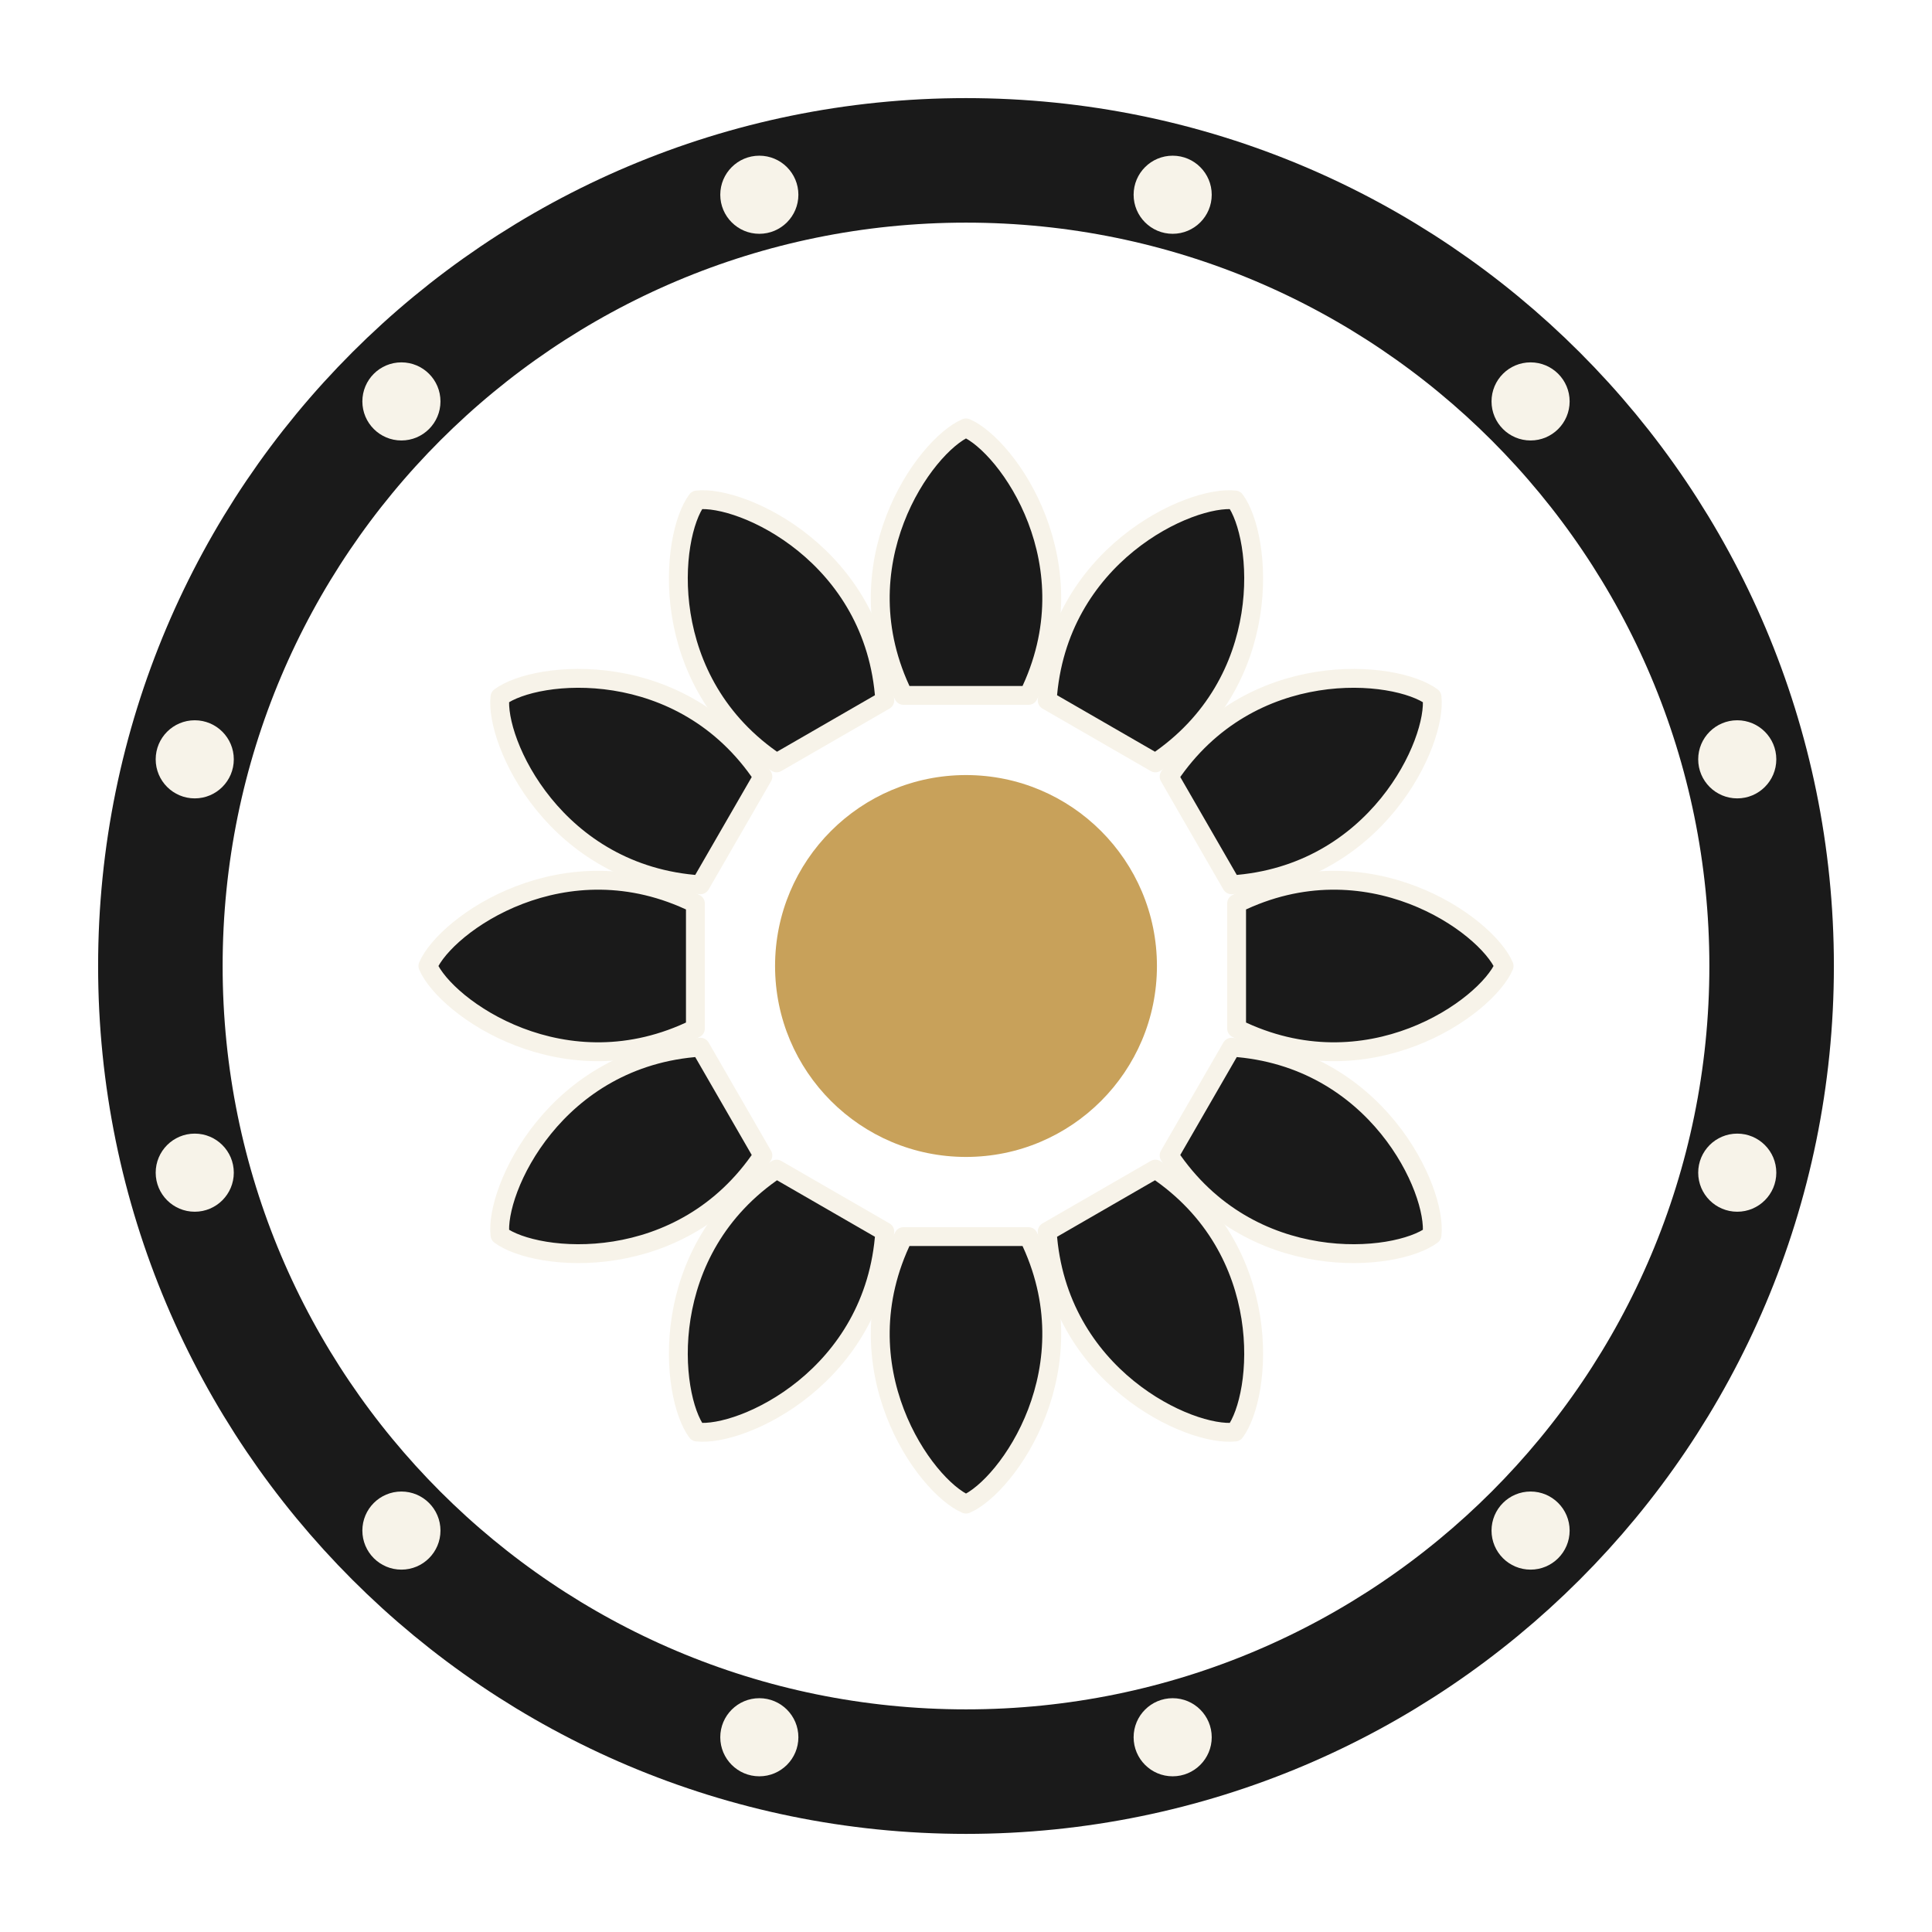
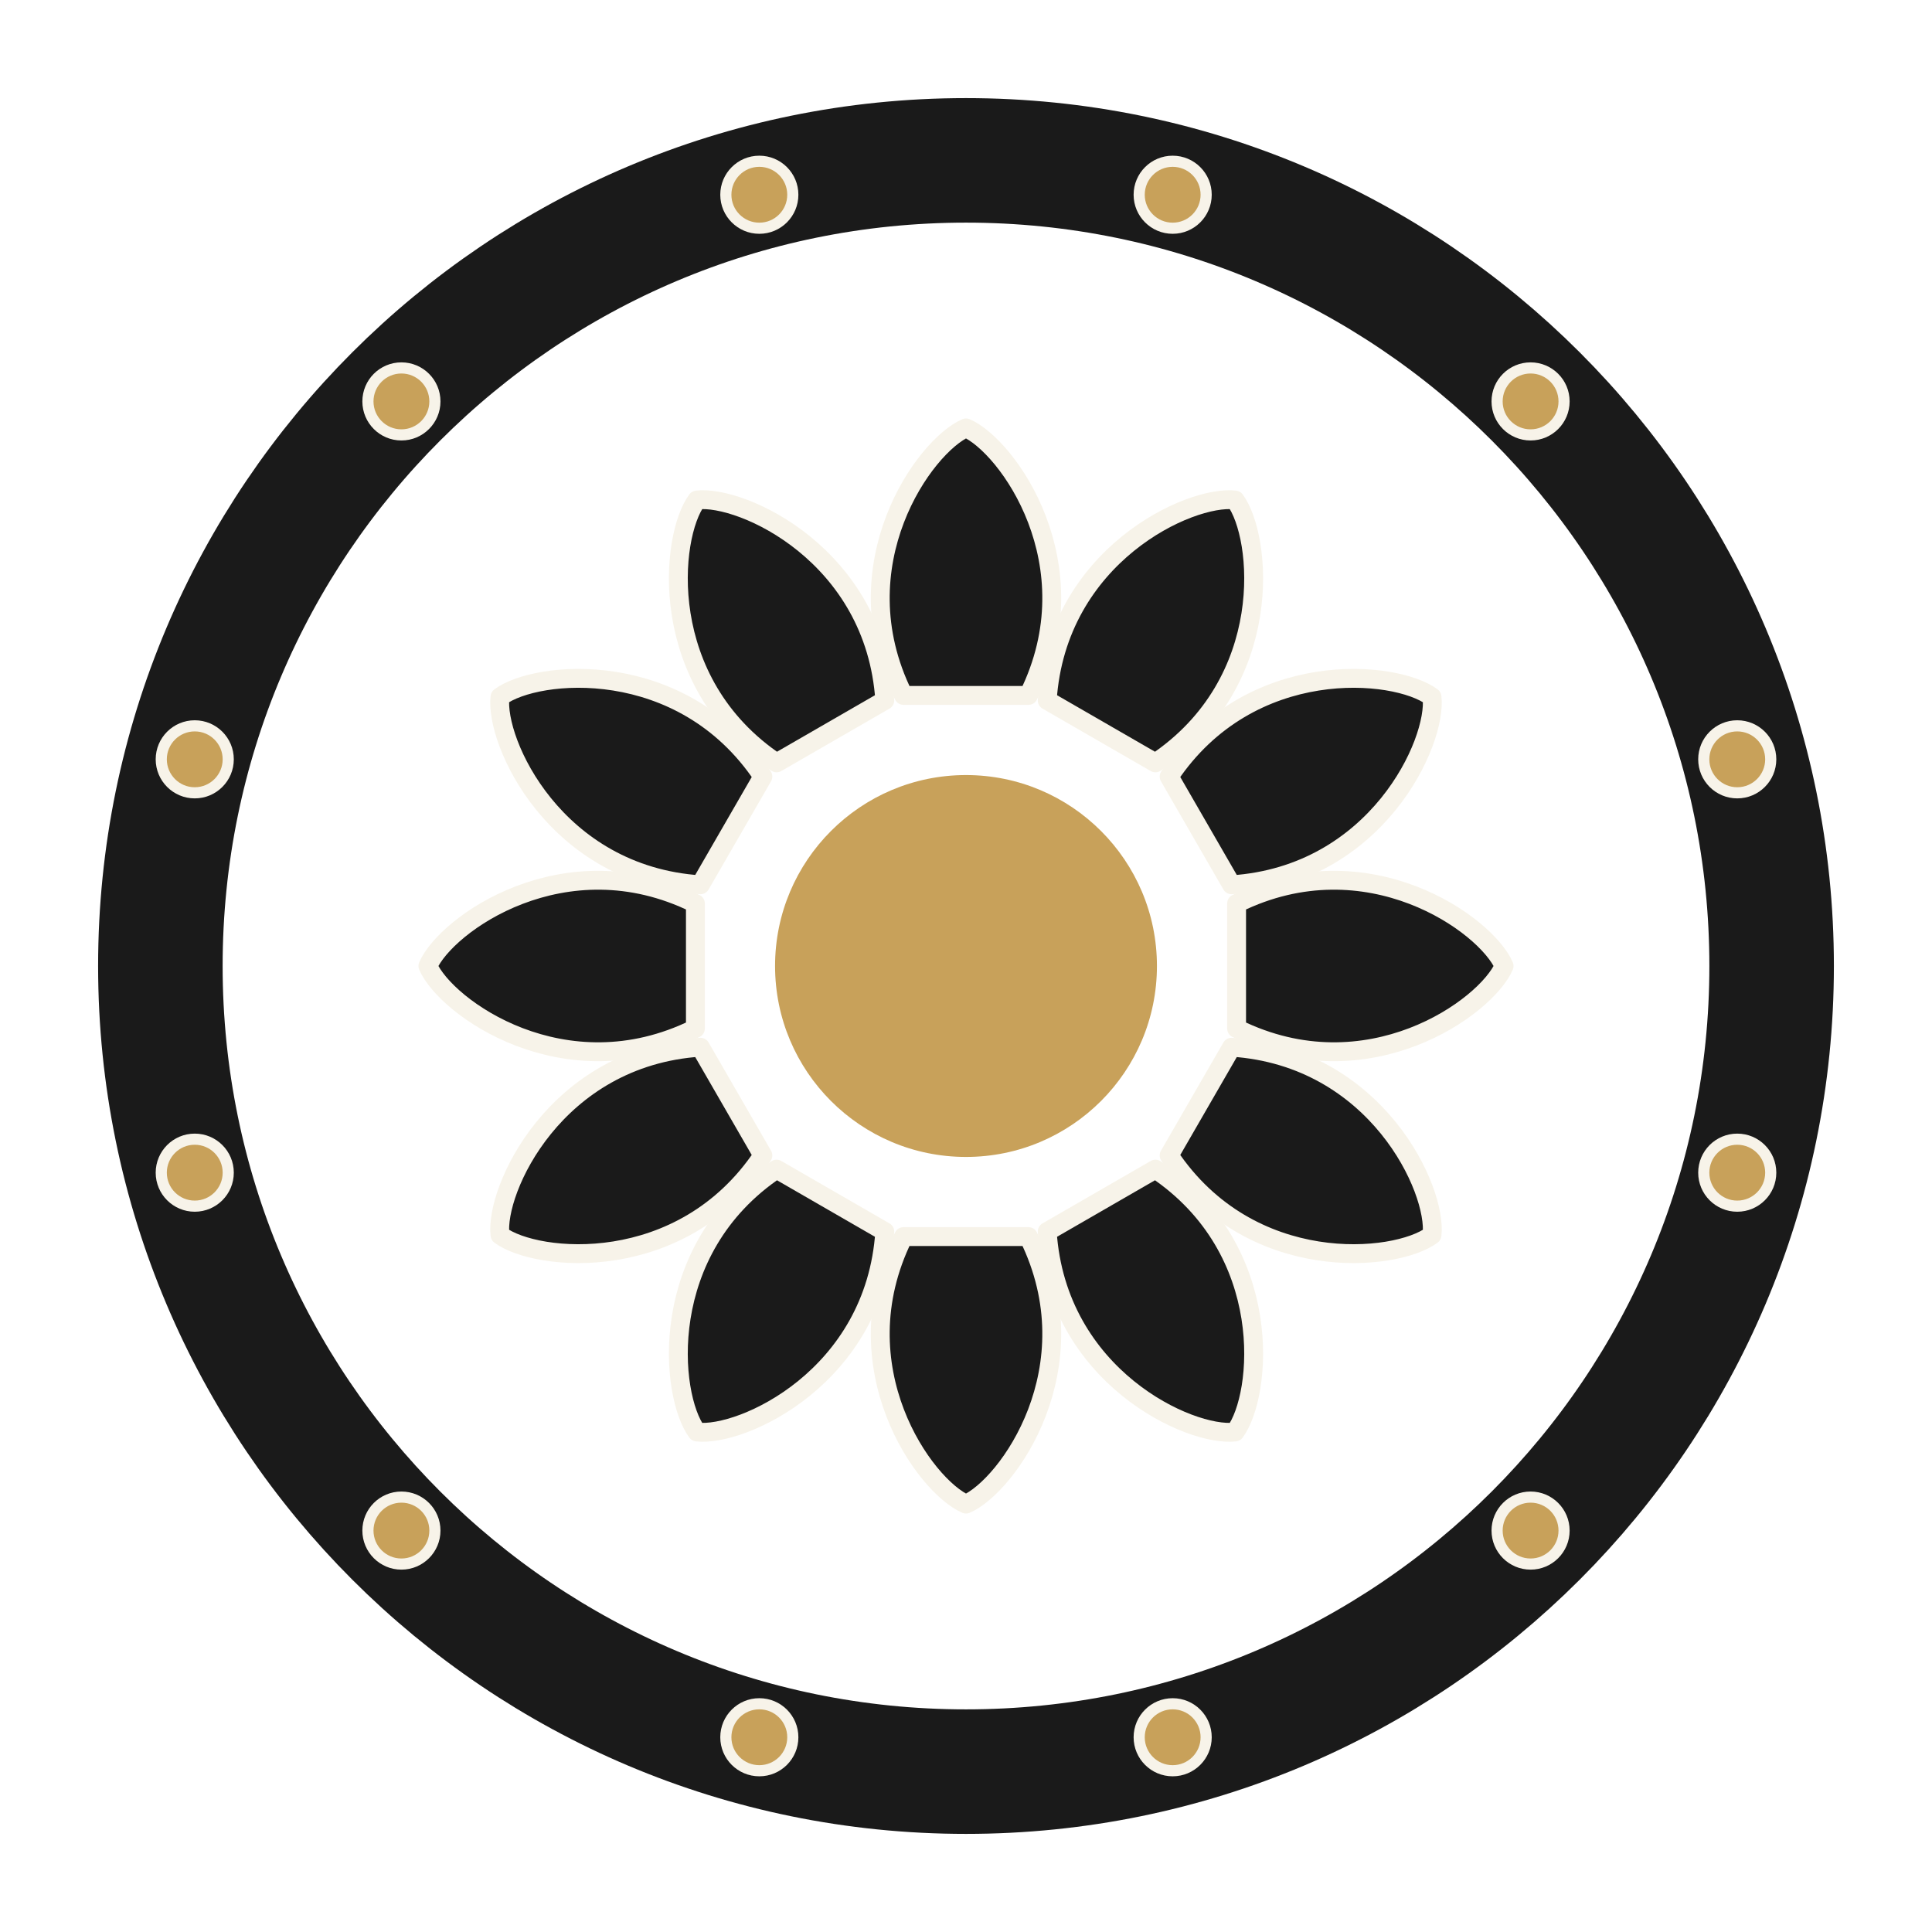
<svg xmlns="http://www.w3.org/2000/svg" viewBox="0 0 512 512">
  <circle cx="256" cy="256" r="213.5" fill="none" stroke="#1A1A1A" stroke-width="33" />
  <circle cx="310.77" cy="51.61" r="10.35" fill="#F7F3E9" />
+   <circle cx="310.77" cy="51.61" r="7.4" fill="#C8A15A" />
  <circle cx="405.62" cy="106.38" r="10.35" fill="#F7F3E9" />
+   <circle cx="405.62" cy="106.38" r="7.4" fill="#C8A15A" />
  <circle cx="460.39" cy="201.23" r="10.35" fill="#F7F3E9" />
+   <circle cx="460.39" cy="201.23" r="7.4" fill="#C8A15A" />
  <circle cx="460.39" cy="310.77" r="10.35" fill="#F7F3E9" />
+   <circle cx="460.39" cy="310.77" r="7.4" fill="#C8A15A" />
  <circle cx="405.62" cy="405.62" r="10.35" fill="#F7F3E9" />
+   <circle cx="405.62" cy="405.62" r="7.4" fill="#C8A15A" />
  <circle cx="310.77" cy="460.39" r="10.35" fill="#F7F3E9" />
+   <circle cx="310.77" cy="460.39" r="7.4" fill="#C8A15A" />
  <circle cx="201.23" cy="460.39" r="10.35" fill="#F7F3E9" />
+   <circle cx="201.23" cy="460.39" r="7.4" fill="#C8A15A" />
  <circle cx="106.38" cy="405.62" r="10.35" fill="#F7F3E9" />
+   <circle cx="106.38" cy="405.62" r="7.4" fill="#C8A15A" />
  <circle cx="51.61" cy="310.77" r="10.35" fill="#F7F3E9" />
+   <circle cx="51.61" cy="310.77" r="7.4" fill="#C8A15A" />
  <circle cx="51.61" cy="201.23" r="10.35" fill="#F7F3E9" />
+   <circle cx="51.61" cy="201.23" r="7.4" fill="#C8A15A" />
  <circle cx="106.38" cy="106.38" r="10.35" fill="#F7F3E9" />
+   <circle cx="106.38" cy="106.38" r="7.4" fill="#C8A15A" />
  <circle cx="201.23" cy="51.61" r="10.35" fill="#F7F3E9" />
+   <circle cx="201.23" cy="51.61" r="7.4" fill="#C8A15A" />
  <path d="M 239.44 184.29 C 222.36 149.64 245.03 118.11 256 113.4 C 266.97 118.11 289.64 149.64 272.56 184.29 Z" fill="#1A1A1A" stroke="#F7F3E9" stroke-width="5" stroke-linejoin="round" />
  <path d="M 277.52 185.62 C 280.05 147.07 315.44 131.1 327.3 132.5 C 334.45 142.07 338.31 180.71 306.2 202.17 Z" fill="#1A1A1A" stroke="#F7F3E9" stroke-width="5" stroke-linejoin="round" />
  <path d="M 309.83 205.8 C 331.29 173.69 369.93 177.55 379.5 184.7 C 380.9 196.56 364.93 231.95 326.38 234.48 Z" fill="#1A1A1A" stroke="#F7F3E9" stroke-width="5" stroke-linejoin="round" />
  <path d="M 327.71 239.44 C 362.36 222.36 393.89 245.03 398.6 256 C 393.89 266.97 362.36 289.64 327.71 272.56 Z" fill="#1A1A1A" stroke="#F7F3E9" stroke-width="5" stroke-linejoin="round" />
  <path d="M 326.38 277.52 C 364.93 280.05 380.9 315.44 379.5 327.3 C 369.93 334.45 331.29 338.31 309.83 306.2 Z" fill="#1A1A1A" stroke="#F7F3E9" stroke-width="5" stroke-linejoin="round" />
  <path d="M 306.2 309.83 C 338.31 331.29 334.45 369.93 327.3 379.5 C 315.44 380.9 280.05 364.93 277.52 326.38 Z" fill="#1A1A1A" stroke="#F7F3E9" stroke-width="5" stroke-linejoin="round" />
  <path d="M 272.56 327.71 C 289.64 362.36 266.97 393.89 256 398.6 C 245.03 393.89 222.36 362.36 239.44 327.71 Z" fill="#1A1A1A" stroke="#F7F3E9" stroke-width="5" stroke-linejoin="round" />
  <path d="M 234.48 326.38 C 231.95 364.93 196.56 380.9 184.7 379.5 C 177.55 369.93 173.69 331.29 205.8 309.83 Z" fill="#1A1A1A" stroke="#F7F3E9" stroke-width="5" stroke-linejoin="round" />
  <path d="M 202.17 306.2 C 180.71 338.31 142.07 334.45 132.5 327.3 C 131.1 315.44 147.07 280.05 185.62 277.52 Z" fill="#1A1A1A" stroke="#F7F3E9" stroke-width="5" stroke-linejoin="round" />
  <path d="M 184.29 272.56 C 149.64 289.64 118.11 266.97 113.4 256 C 118.11 245.03 149.64 222.36 184.29 239.44 Z" fill="#1A1A1A" stroke="#F7F3E9" stroke-width="5" stroke-linejoin="round" />
  <path d="M 185.62 234.48 C 147.07 231.95 131.1 196.56 132.5 184.7 C 142.07 177.55 180.71 173.69 202.17 205.8 Z" fill="#1A1A1A" stroke="#F7F3E9" stroke-width="5" stroke-linejoin="round" />
  <path d="M 205.8 202.17 C 173.69 180.71 177.55 142.07 184.7 132.5 C 196.56 131.1 231.95 147.07 234.48 185.62 Z" fill="#1A1A1A" stroke="#F7F3E9" stroke-width="5" stroke-linejoin="round" />
  <circle cx="256" cy="256" r="50.6" fill="#C8A15A" />
</svg>
